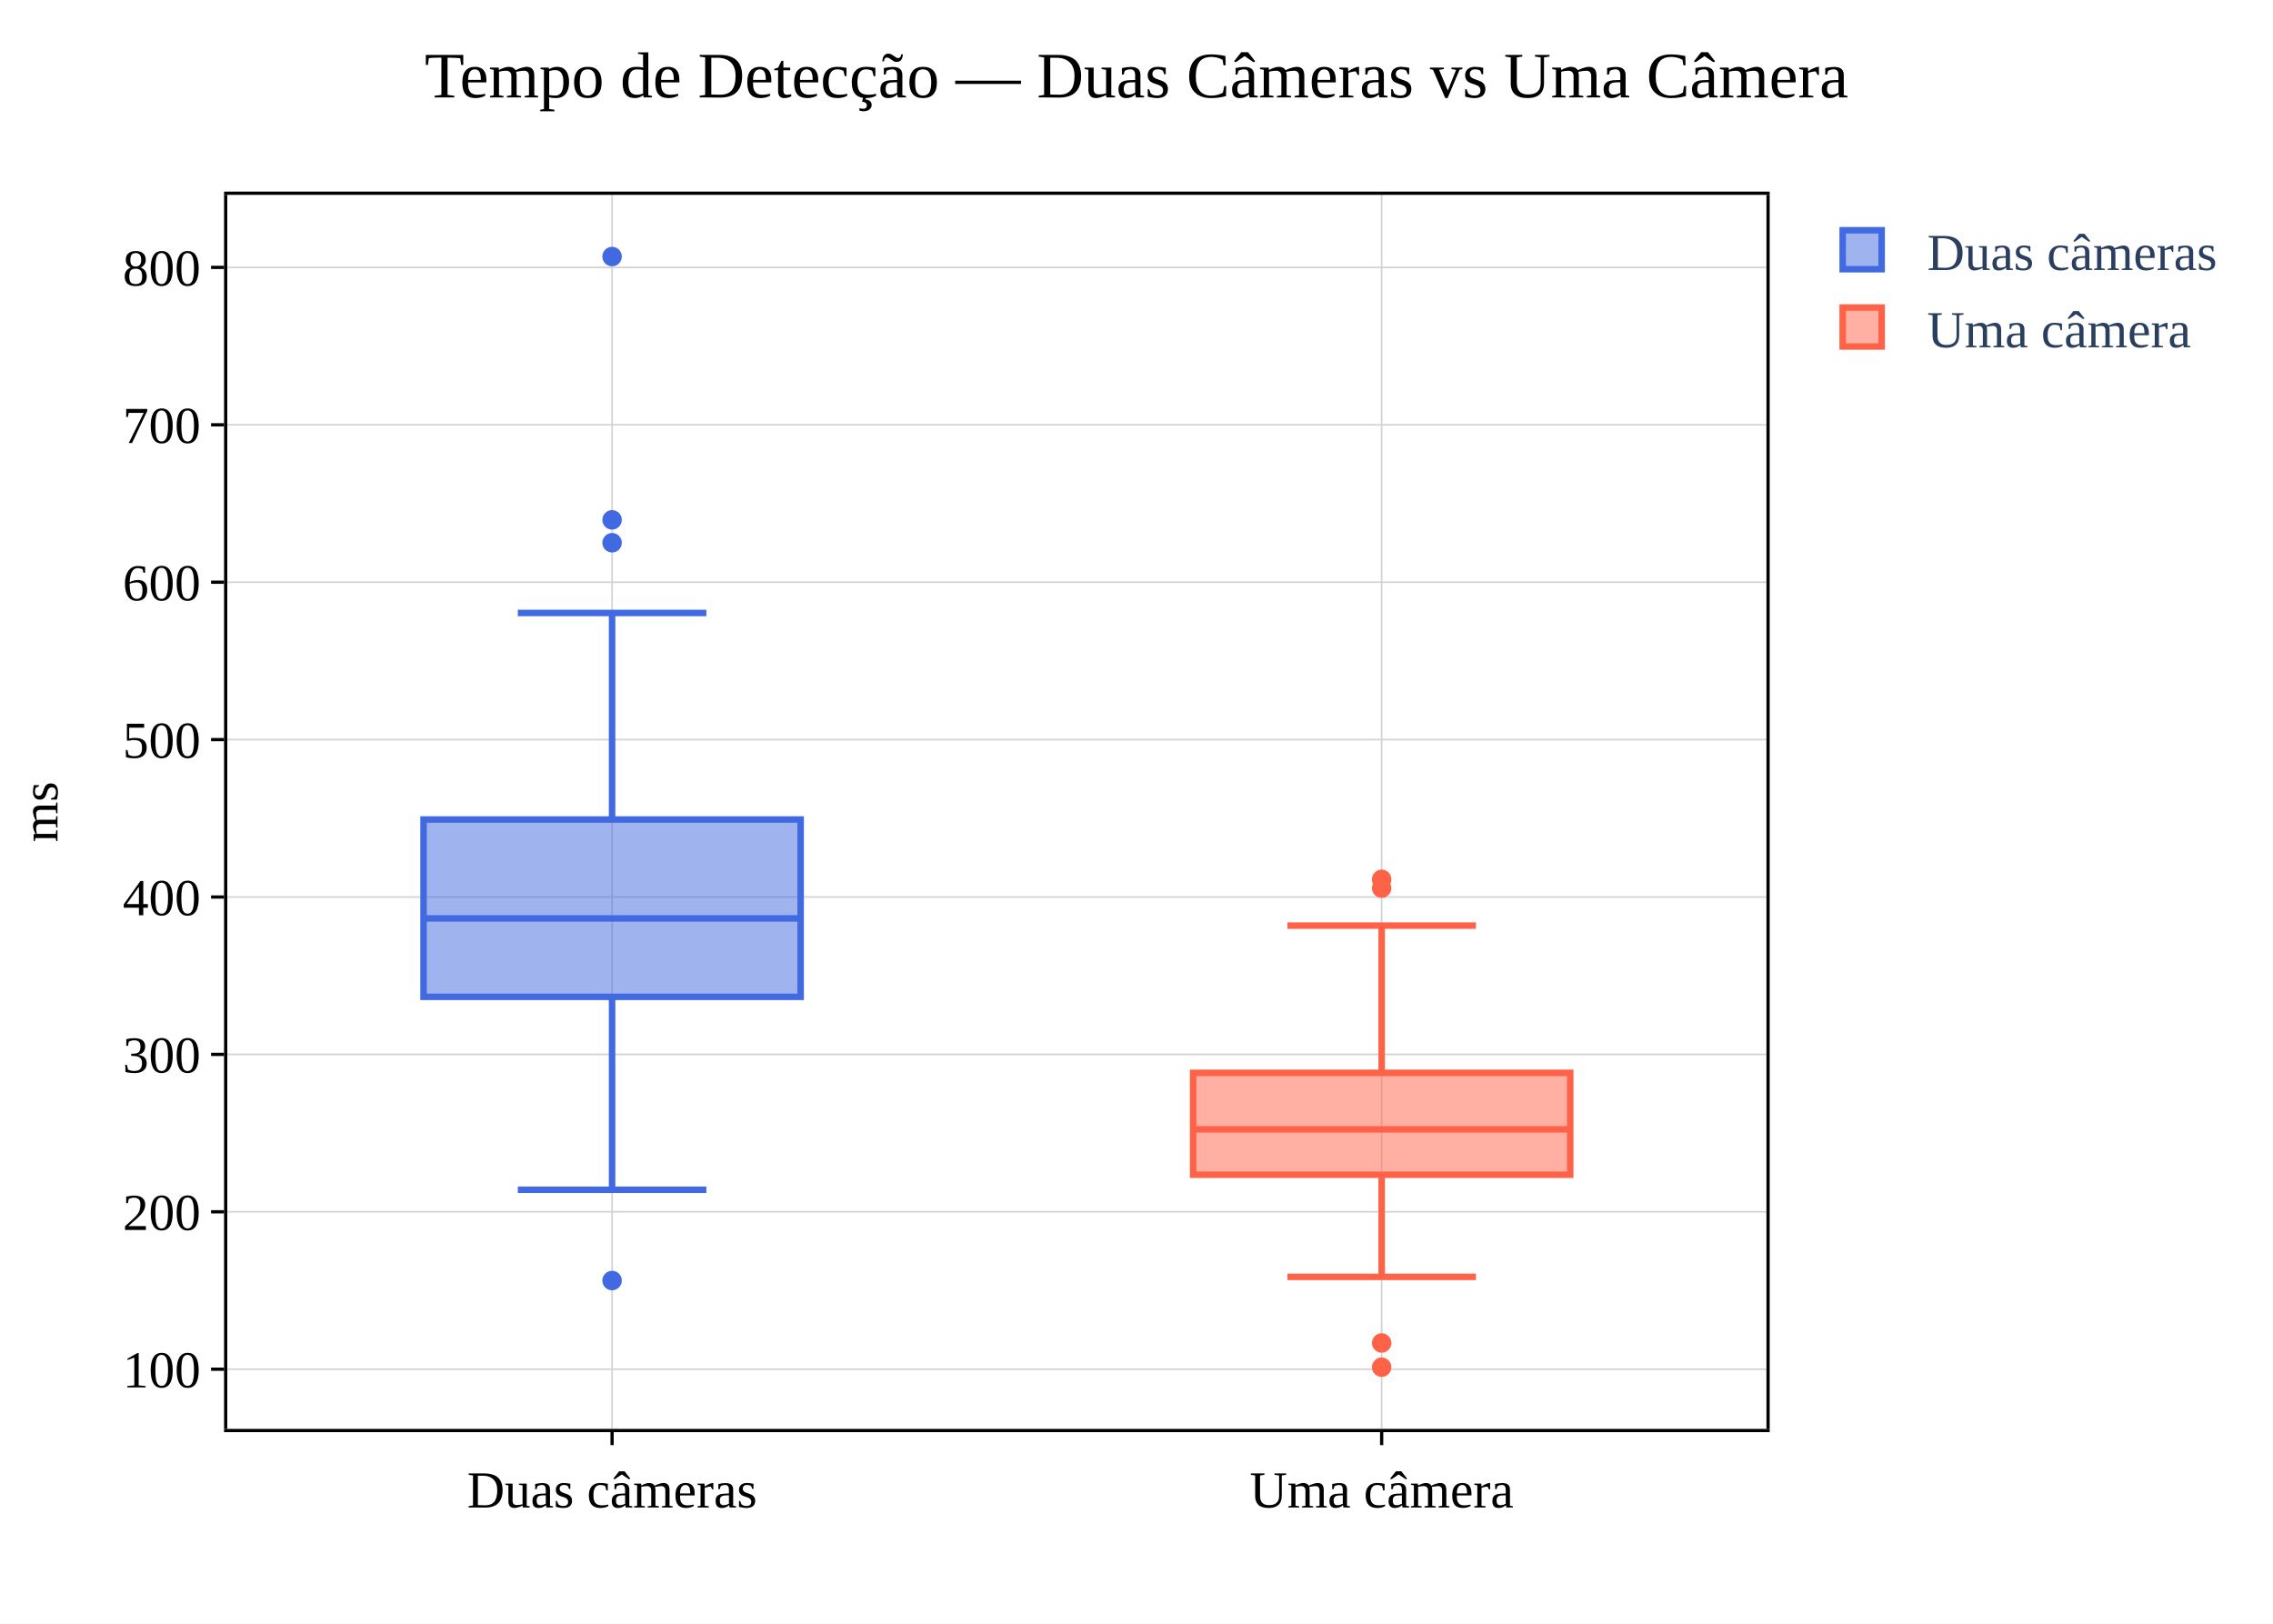
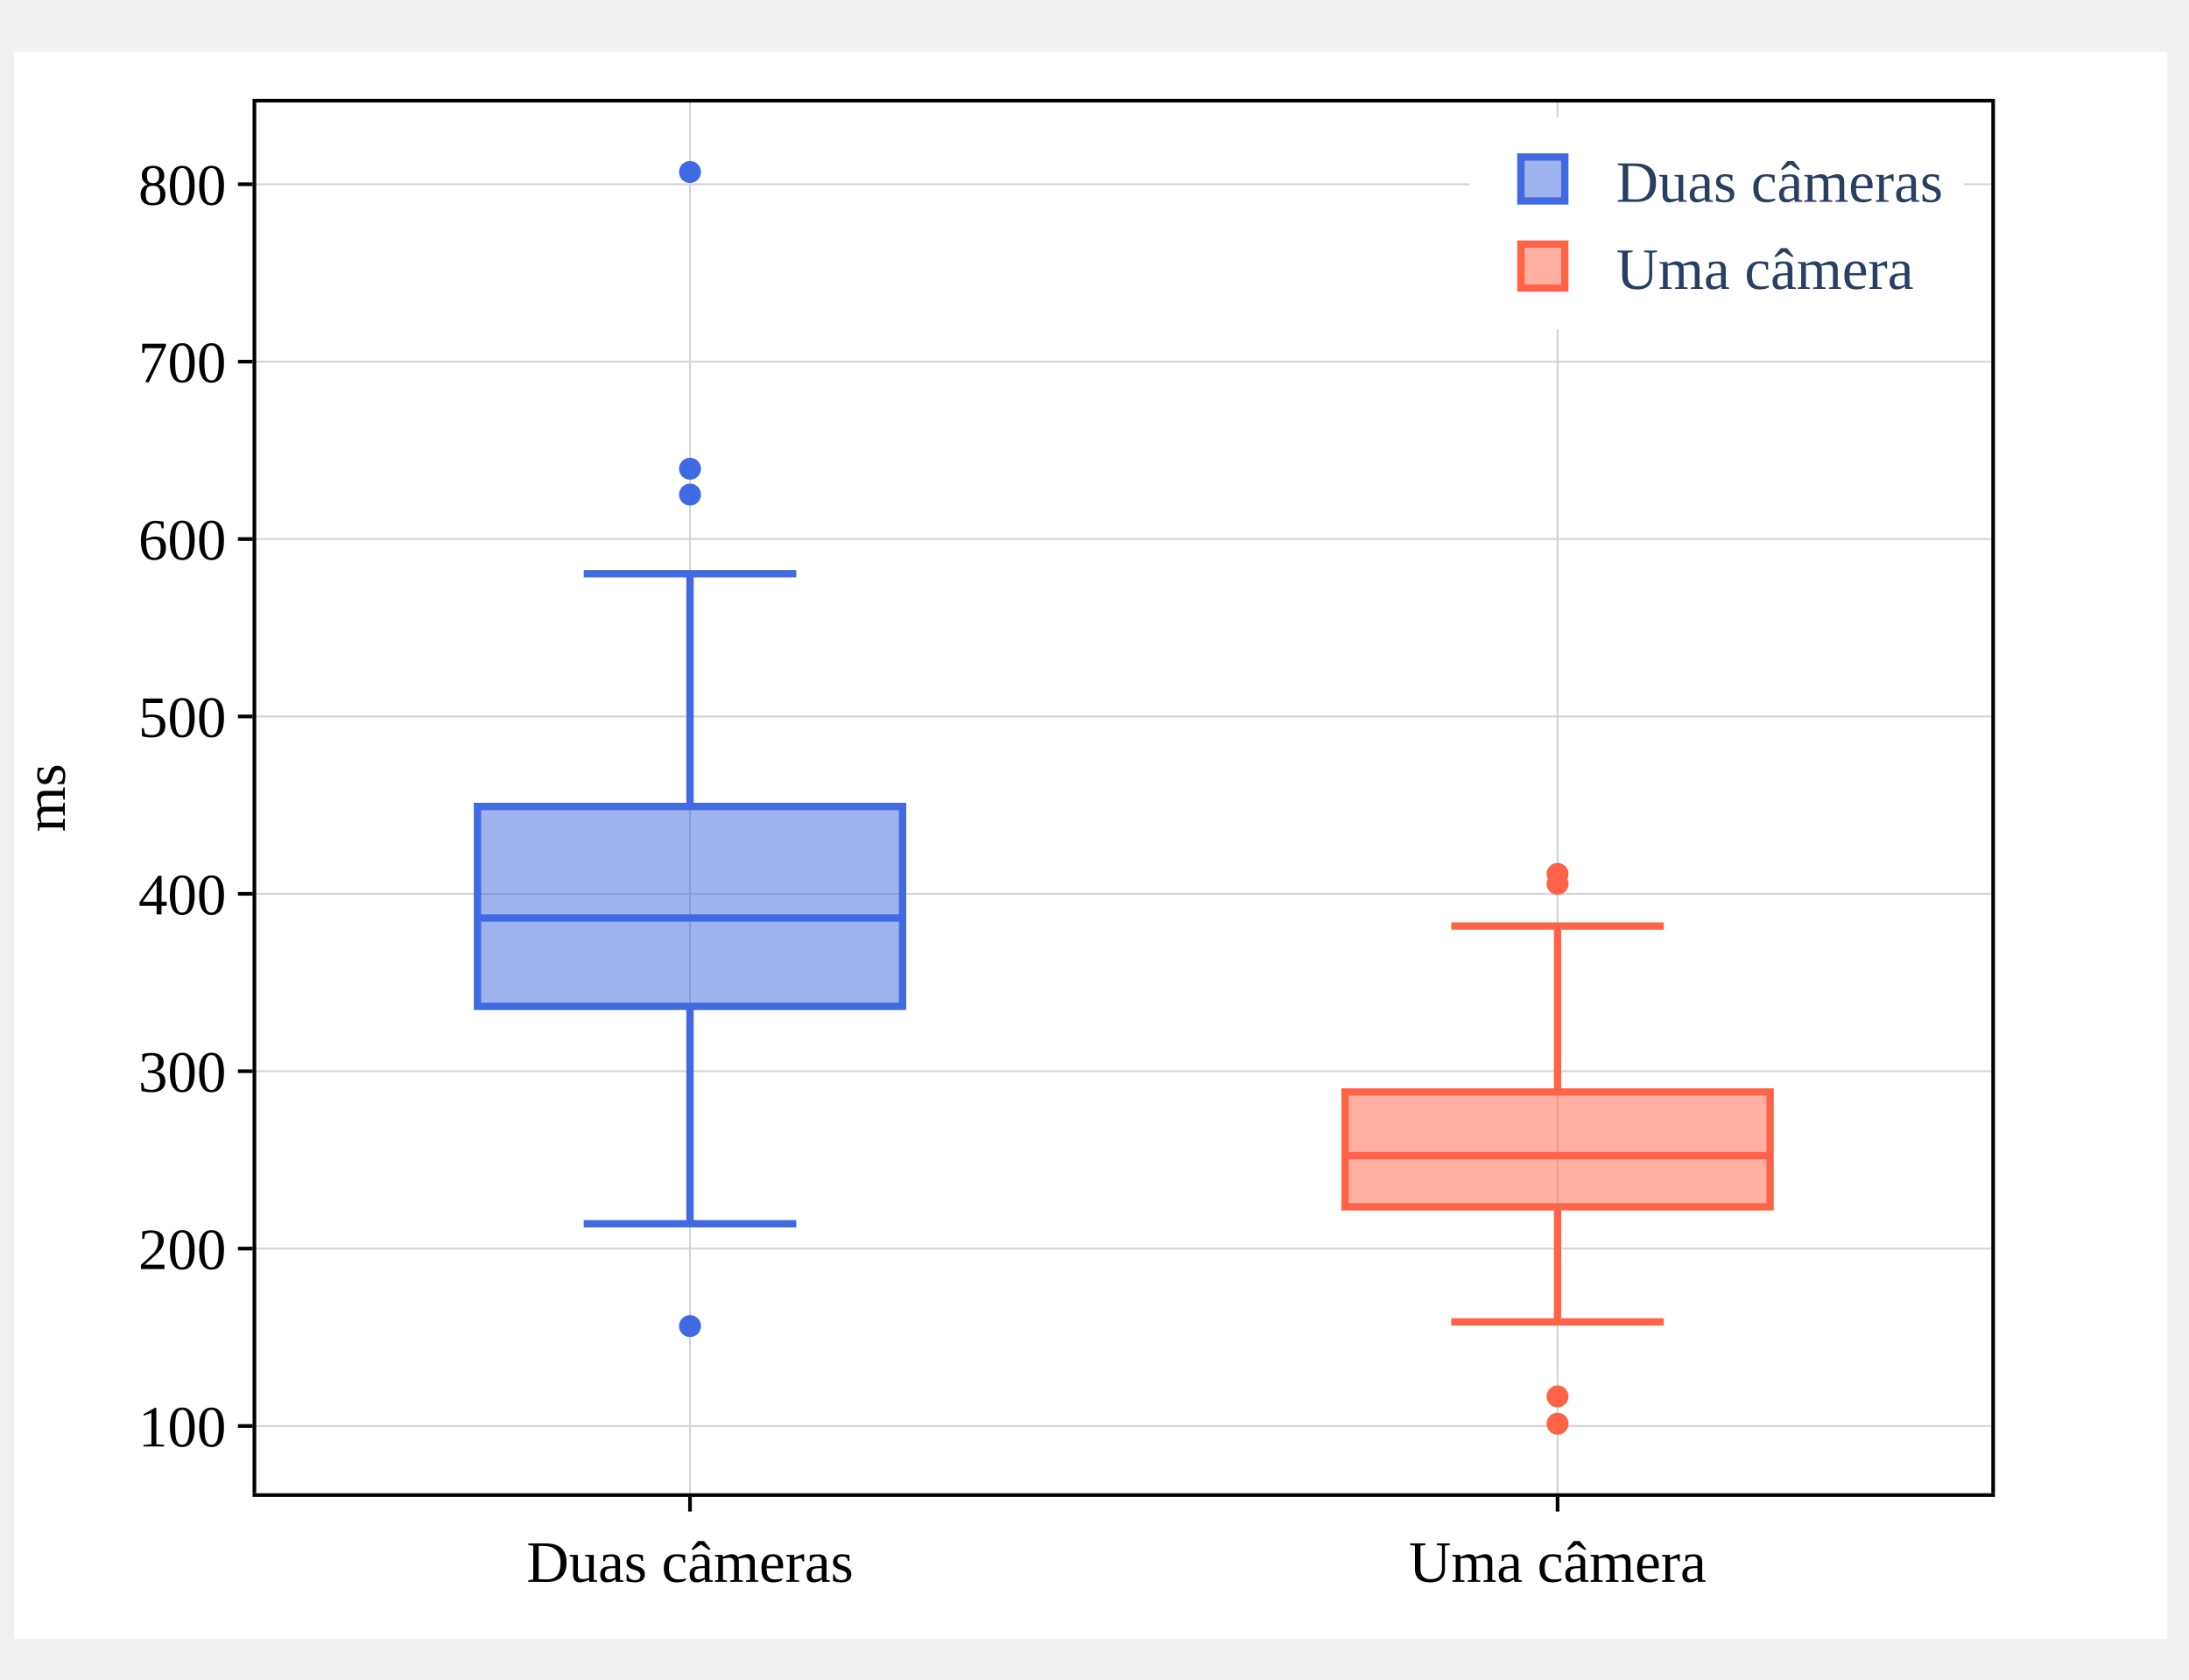
- <svg xmlns="http://www.w3.org/2000/svg" class="main-svg" width="700" height="500" style="" viewBox="0 0 700 500">
-   <rect x="0" y="0" width="700" height="500" style="fill: rgb(255, 255, 255); fill-opacity: 1;" />
-   <defs id="defs-20d565">
-     <g class="clips">
-       <clipPath id="clip20d565xyplot" class="plotclip">
-         <rect width="474" height="380" />
+ <svg xmlns="http://www.w3.org/2000/svg" class="main-svg" width="598" height="459" viewBox="0 0 598 459" version="1.1" id="svg291">
+   <rect x="3.849" y="14.11" width="588.252" height="433.717" style="fill:#ffffff;fill-opacity:1;stroke-width:0.854" id="rect2" />
+   <defs id="defs-6479ac">
+     <g class="clips" id="g16">
+       <clipPath id="clip6479acxyplot" class="plotclip">
+         <rect width="474" height="380" id="rect4" x="0" y="0" />
      </clipPath>
-       <clipPath class="axesclip" id="clip20d565x">
-         <rect x="70" y="0" width="474" height="500" />
+       <clipPath class="axesclip" id="clip6479acx">
+         <rect x="70" y="0" width="474" height="500" id="rect7" />
      </clipPath>
-       <clipPath class="axesclip" id="clip20d565y">
-         <rect x="0" y="60" width="700" height="380" />
+       <clipPath class="axesclip" id="clip6479acy">
+         <rect x="0" y="60" width="700" height="380" id="rect10" />
      </clipPath>
-       <clipPath class="axesclip" id="clip20d565xy">
-         <rect x="70" y="60" width="474" height="380" />
+       <clipPath class="axesclip" id="clip6479acxy">
+         <rect x="70" y="60" width="474" height="380" id="rect13" />
      </clipPath>
    </g>
-     <g class="gradients" />
-     <g class="patterns" />
+     <g class="gradients" id="g18" />
+     <g class="patterns" id="g20" />
  </defs>
-   <g class="bglayer" />
-   <g class="layer-below">
-     <g class="imagelayer" />
-     <g class="shapelayer" />
+   <g class="bglayer" id="g23" />
+   <g class="layer-below" id="g29">
+     <g class="imagelayer" id="g25" />
+     <g class="shapelayer" id="g27" />
  </g>
-   <g class="cartesianlayer">
-     <g class="subplot xy">
-       <g class="layer-subplot">
-         <g class="shapelayer" />
-         <g class="imagelayer" />
+   <g class="cartesianlayer" id="g199" transform="translate(0,-32)">
+     <g class="subplot xy" id="g197">
+       <g class="layer-subplot" id="g35">
+         <g class="shapelayer" id="g31" />
+         <g class="imagelayer" id="g33" />
      </g>
-       <g class="minor-gridlayer">
-         <g class="x" />
-         <g class="y" />
+       <g class="minor-gridlayer" id="g41">
+         <g class="x" id="g37" />
+         <g class="y" id="g39" />
      </g>
-       <g class="gridlayer">
-         <g class="x">
-           <path class="xgrid crisp" transform="translate(188.5,0)" d="M0,60v380" style="stroke: rgb(211, 211, 211); stroke-opacity: 1; stroke-width: 0.5px;" />
-           <path class="xgrid crisp" transform="translate(425.5,0)" d="M0,60v380" style="stroke: rgb(211, 211, 211); stroke-opacity: 1; stroke-width: 0.5px;" />
+       <g class="gridlayer" id="g67">
+         <g class="x" id="g47">
+           <path class="xgrid crisp" transform="translate(188.5)" d="M 0,60 V 440" style="stroke:#d3d3d3;stroke-width:0.5px;stroke-opacity:1" id="path43" />
+           <path class="xgrid crisp" transform="translate(425.5)" d="M 0,60 V 440" style="stroke:#d3d3d3;stroke-width:0.5px;stroke-opacity:1" id="path45" />
        </g>
-         <g class="y">
-           <path class="ygrid crisp" transform="translate(0,421.62)" d="M70,0h474" style="stroke: rgb(211, 211, 211); stroke-opacity: 1; stroke-width: 0.5px;" />
-           <path class="ygrid crisp" transform="translate(0,373.15)" d="M70,0h474" style="stroke: rgb(211, 211, 211); stroke-opacity: 1; stroke-width: 0.5px;" />
-           <path class="ygrid crisp" transform="translate(0,324.68)" d="M70,0h474" style="stroke: rgb(211, 211, 211); stroke-opacity: 1; stroke-width: 0.5px;" />
-           <path class="ygrid crisp" transform="translate(0,276.22)" d="M70,0h474" style="stroke: rgb(211, 211, 211); stroke-opacity: 1; stroke-width: 0.5px;" />
-           <path class="ygrid crisp" transform="translate(0,227.75)" d="M70,0h474" style="stroke: rgb(211, 211, 211); stroke-opacity: 1; stroke-width: 0.5px;" />
-           <path class="ygrid crisp" transform="translate(0,179.28)" d="M70,0h474" style="stroke: rgb(211, 211, 211); stroke-opacity: 1; stroke-width: 0.5px;" />
-           <path class="ygrid crisp" transform="translate(0,130.81)" d="M70,0h474" style="stroke: rgb(211, 211, 211); stroke-opacity: 1; stroke-width: 0.5px;" />
-           <path class="ygrid crisp" transform="translate(0,82.34)" d="M70,0h474" style="stroke: rgb(211, 211, 211); stroke-opacity: 1; stroke-width: 0.5px;" />
+         <g class="y" id="g65">
+           <path class="ygrid crisp" transform="translate(0,421.62)" d="M 70,0 H 544" style="stroke:#d3d3d3;stroke-width:0.5px;stroke-opacity:1" id="path49" />
+           <path class="ygrid crisp" transform="translate(0,373.15)" d="M 70,0 H 544" style="stroke:#d3d3d3;stroke-width:0.5px;stroke-opacity:1" id="path51" />
+           <path class="ygrid crisp" transform="translate(0,324.68)" d="M 70,0 H 544" style="stroke:#d3d3d3;stroke-width:0.5px;stroke-opacity:1" id="path53" />
+           <path class="ygrid crisp" transform="translate(0,276.22)" d="M 70,0 H 544" style="stroke:#d3d3d3;stroke-width:0.5px;stroke-opacity:1" id="path55" />
+           <path class="ygrid crisp" transform="translate(0,227.75)" d="M 70,0 H 544" style="stroke:#d3d3d3;stroke-width:0.5px;stroke-opacity:1" id="path57" />
+           <path class="ygrid crisp" transform="translate(0,179.28)" d="M 70,0 H 544" style="stroke:#d3d3d3;stroke-width:0.5px;stroke-opacity:1" id="path59" />
+           <path class="ygrid crisp" transform="translate(0,130.81)" d="M 70,0 H 544" style="stroke:#d3d3d3;stroke-width:0.5px;stroke-opacity:1" id="path61" />
+           <path class="ygrid crisp" transform="translate(0,82.34)" d="M 70,0 H 544" style="stroke:#d3d3d3;stroke-width:0.5px;stroke-opacity:1" id="path63" />
        </g>
      </g>
-       <g class="zerolinelayer" />
-       <g class="layer-between">
-         <g class="shapelayer" />
-         <g class="imagelayer" />
+       <g class="zerolinelayer" id="g69" />
+       <g class="layer-between" id="g75">
+         <g class="shapelayer" id="g71" />
+         <g class="imagelayer" id="g73" />
      </g>
-       <path class="xlines-below" />
-       <path class="ylines-below" />
-       <g class="overlines-below" />
-       <g class="xaxislayer-below" />
-       <g class="yaxislayer-below" />
-       <g class="overaxes-below" />
-       <g class="overplot">
-         <g class="xy" transform="translate(70,60)" clip-path="url(#clip20d565xyplot)">
-           <g class="boxlayer mlayer">
-             <g class="trace boxes" style="opacity: 1;">
-               <path class="box" d="M60.44,222.81H176.57M60.44,246.96H176.57V192.35H60.44ZM118.5,246.96V306.37M118.5,192.35V128.75M89.47,306.37H147.53M89.47,128.75H147.53" style="vector-effect: none; stroke-width: 2px; stroke: rgb(65, 105, 225); stroke-opacity: 1; fill: rgb(65, 105, 225); fill-opacity: 0.5;" />
-               <g class="points">
-                 <path class="point" transform="translate(118.5,334.32)" d="M3,0A3,3 0 1,1 0,-3A3,3 0 0,1 3,0Z" style="opacity: 1; stroke-width: 0px; fill: rgb(65, 105, 225); fill-opacity: 1;" />
-                 <path class="point" transform="translate(118.5,107.13)" d="M3,0A3,3 0 1,1 0,-3A3,3 0 0,1 3,0Z" style="opacity: 1; stroke-width: 0px; fill: rgb(65, 105, 225); fill-opacity: 1;" />
-                 <path class="point" transform="translate(118.5,100.08)" d="M3,0A3,3 0 1,1 0,-3A3,3 0 0,1 3,0Z" style="opacity: 1; stroke-width: 0px; fill: rgb(65, 105, 225); fill-opacity: 1;" />
-                 <path class="point" transform="translate(118.5,19)" d="M3,0A3,3 0 1,1 0,-3A3,3 0 0,1 3,0Z" style="opacity: 1; stroke-width: 0px; fill: rgb(65, 105, 225); fill-opacity: 1;" />
+       <path class="xlines-below" id="path77" d="" />
+       <path class="ylines-below" id="path79" d="" />
+       <g class="overlines-below" id="g81" />
+       <g class="xaxislayer-below" id="g83" />
+       <g class="yaxislayer-below" id="g85" />
+       <g class="overaxes-below" id="g87" />
+       <g class="overplot" id="g121">
+         <g class="xy" transform="translate(70,60)" clip-path="url(#clip6479acxyplot)" id="g119">
+           <g class="boxlayer mlayer" id="g117">
+             <g class="trace boxes" style="opacity:1" id="g101">
+               <path class="box" d="M 60.44,222.81 H 176.57 M 60.44,246.96 H 176.57 V 192.35 H 60.44 Z m 58.06,0 v 59.41 m 0,-114.02 v -63.6 M 89.47,306.37 h 58.06 M 89.47,128.75 h 58.06" style="vector-effect:none;fill:#4169e1;fill-opacity:0.5;stroke:#4169e1;stroke-width:2px;stroke-opacity:1" id="path89" />
+               <g class="points" id="g99">
+                 <path class="point" transform="translate(118.5,334.32)" d="M 3,0 A 3,3 0 1 1 0,-3 3,3 0 0 1 3,0 Z" style="opacity:1;fill:#4169e1;fill-opacity:1;stroke-width:0px" id="path91" />
+                 <path class="point" transform="translate(118.5,107.13)" d="M 3,0 A 3,3 0 1 1 0,-3 3,3 0 0 1 3,0 Z" style="opacity:1;fill:#4169e1;fill-opacity:1;stroke-width:0px" id="path93" />
+                 <path class="point" transform="translate(118.5,100.08)" d="M 3,0 A 3,3 0 1 1 0,-3 3,3 0 0 1 3,0 Z" style="opacity:1;fill:#4169e1;fill-opacity:1;stroke-width:0px" id="path95" />
+                 <path class="point" transform="translate(118.5,19)" d="M 3,0 A 3,3 0 1 1 0,-3 3,3 0 0 1 3,0 Z" style="opacity:1;fill:#4169e1;fill-opacity:1;stroke-width:0px" id="path97" />
              </g>
            </g>
-             <g class="trace boxes" style="opacity: 1;">
-               <path class="box" d="M297.44,287.76H413.57M297.44,301.74H413.57V270.36H297.44ZM355.5,301.74V333.19M355.5,270.36V225.02M326.47,333.19H384.53M326.47,225.02H384.53" style="vector-effect: none; stroke-width: 2px; stroke: rgb(255, 99, 71); stroke-opacity: 1; fill: rgb(255, 99, 71); fill-opacity: 0.5;" />
-               <g class="points">
-                 <path class="point" transform="translate(355.5,361)" d="M3,0A3,3 0 1,1 0,-3A3,3 0 0,1 3,0Z" style="opacity: 1; stroke-width: 0px; fill: rgb(255, 99, 71); fill-opacity: 1;" />
-                 <path class="point" transform="translate(355.5,353.54)" d="M3,0A3,3 0 1,1 0,-3A3,3 0 0,1 3,0Z" style="opacity: 1; stroke-width: 0px; fill: rgb(255, 99, 71); fill-opacity: 1;" />
-                 <path class="point" transform="translate(355.5,213.49)" d="M3,0A3,3 0 1,1 0,-3A3,3 0 0,1 3,0Z" style="opacity: 1; stroke-width: 0px; fill: rgb(255, 99, 71); fill-opacity: 1;" />
-                 <path class="point" transform="translate(355.5,210.78)" d="M3,0A3,3 0 1,1 0,-3A3,3 0 0,1 3,0Z" style="opacity: 1; stroke-width: 0px; fill: rgb(255, 99, 71); fill-opacity: 1;" />
+             <g class="trace boxes" style="opacity:1" id="g115">
+               <path class="box" d="M 297.44,287.76 H 413.57 M 297.44,301.74 H 413.57 V 270.36 H 297.44 Z m 58.06,0 v 31.45 m 0,-62.83 v -45.34 m -29.03,108.17 h 58.06 M 326.47,225.02 h 58.06" style="vector-effect:none;fill:#ff6347;fill-opacity:0.5;stroke:#ff6347;stroke-width:2px;stroke-opacity:1" id="path103" />
+               <g class="points" id="g113">
+                 <path class="point" transform="translate(355.5,361)" d="M 3,0 A 3,3 0 1 1 0,-3 3,3 0 0 1 3,0 Z" style="opacity:1;fill:#ff6347;fill-opacity:1;stroke-width:0px" id="path105" />
+                 <path class="point" transform="translate(355.5,353.54)" d="M 3,0 A 3,3 0 1 1 0,-3 3,3 0 0 1 3,0 Z" style="opacity:1;fill:#ff6347;fill-opacity:1;stroke-width:0px" id="path107" />
+                 <path class="point" transform="translate(355.5,213.49)" d="M 3,0 A 3,3 0 1 1 0,-3 3,3 0 0 1 3,0 Z" style="opacity:1;fill:#ff6347;fill-opacity:1;stroke-width:0px" id="path109" />
+                 <path class="point" transform="translate(355.5,210.78)" d="M 3,0 A 3,3 0 1 1 0,-3 3,3 0 0 1 3,0 Z" style="opacity:1;fill:#ff6347;fill-opacity:1;stroke-width:0px" id="path111" />
              </g>
            </g>
          </g>
        </g>
      </g>
-       <g class="zerolinelayer-above" />
-       <path class="xlines-above crisp" d="M69,440.5H545M69,59.5H545" style="fill: none; stroke-width: 1px; stroke: rgb(0, 0, 0); stroke-opacity: 1;" />
-       <path class="ylines-above crisp" d="M69.5,60V440M544.5,60V440" style="fill: none; stroke-width: 1px; stroke: rgb(0, 0, 0); stroke-opacity: 1;" />
-       <g class="overlines-above" />
-       <g class="xaxislayer-above">
-         <path class="xtick ticks crisp" d="M0,441v4" transform="translate(188.5,0)" style="stroke: rgb(0, 0, 0); stroke-opacity: 1; stroke-width: 1px;" />
-         <path class="xtick ticks crisp" d="M0,441v4" transform="translate(425.5,0)" style="stroke: rgb(0, 0, 0); stroke-opacity: 1; stroke-width: 1px;" />
-         <g class="xtick">
-           <text text-anchor="middle" x="0" y="464.2" transform="translate(188.5,0)" style="font-family: 'Times New Roman'; font-size: 16px; fill: rgb(0, 0, 0); fill-opacity: 1; white-space: pre;">Duas câmeras</text>
+       <g class="zerolinelayer-above" id="g123" />
+       <path class="xlines-above crisp" d="M 69,440.5 H 545 M 69,59.5 h 476" style="fill:none;stroke:#000000;stroke-width:1px;stroke-opacity:1" id="path125" />
+       <path class="ylines-above crisp" d="M 69.5,60 V 440 M 544.5,60 V 440" style="fill:none;stroke:#000000;stroke-width:1px;stroke-opacity:1" id="path127" />
+       <g class="overlines-above" id="g129" />
+       <g class="xaxislayer-above" id="g143">
+         <path class="xtick ticks crisp" d="m 0,441 v 4" transform="translate(188.5)" style="stroke:#000000;stroke-width:1px;stroke-opacity:1" id="path131" />
+         <path class="xtick ticks crisp" d="m 0,441 v 4" transform="translate(425.5)" style="stroke:#000000;stroke-width:1px;stroke-opacity:1" id="path133" />
+         <g class="xtick" id="g137">
+           <text text-anchor="middle" x="0" y="464.2" transform="translate(188.5)" style="font-size:16px;font-family:'Times New Roman';white-space:pre;fill:#000000;fill-opacity:1" id="text135">Duas câmeras</text>
        </g>
-         <g class="xtick">
-           <text text-anchor="middle" x="0" y="464.2" transform="translate(425.5,0)" style="font-family: 'Times New Roman'; font-size: 16px; fill: rgb(0, 0, 0); fill-opacity: 1; white-space: pre;">Uma câmera</text>
+         <g class="xtick" id="g141">
+           <text text-anchor="middle" x="0" y="464.2" transform="translate(425.5)" style="font-size:16px;font-family:'Times New Roman';white-space:pre;fill:#000000;fill-opacity:1" id="text139">Uma câmera</text>
        </g>
      </g>
-       <g class="yaxislayer-above">
-         <path class="ytick ticks crisp" d="M69,0h-4" transform="translate(0,421.62)" style="stroke: rgb(0, 0, 0); stroke-opacity: 1; stroke-width: 1px;" />
-         <path class="ytick ticks crisp" d="M69,0h-4" transform="translate(0,373.15)" style="stroke: rgb(0, 0, 0); stroke-opacity: 1; stroke-width: 1px;" />
-         <path class="ytick ticks crisp" d="M69,0h-4" transform="translate(0,324.68)" style="stroke: rgb(0, 0, 0); stroke-opacity: 1; stroke-width: 1px;" />
-         <path class="ytick ticks crisp" d="M69,0h-4" transform="translate(0,276.22)" style="stroke: rgb(0, 0, 0); stroke-opacity: 1; stroke-width: 1px;" />
-         <path class="ytick ticks crisp" d="M69,0h-4" transform="translate(0,227.75)" style="stroke: rgb(0, 0, 0); stroke-opacity: 1; stroke-width: 1px;" />
-         <path class="ytick ticks crisp" d="M69,0h-4" transform="translate(0,179.28)" style="stroke: rgb(0, 0, 0); stroke-opacity: 1; stroke-width: 1px;" />
-         <path class="ytick ticks crisp" d="M69,0h-4" transform="translate(0,130.81)" style="stroke: rgb(0, 0, 0); stroke-opacity: 1; stroke-width: 1px;" />
-         <path class="ytick ticks crisp" d="M69,0h-4" transform="translate(0,82.34)" style="stroke: rgb(0, 0, 0); stroke-opacity: 1; stroke-width: 1px;" />
-         <g class="ytick">
-           <text text-anchor="end" x="61.8" y="5.6" transform="translate(0,421.62)" style="font-family: 'Times New Roman'; font-size: 16px; fill: rgb(0, 0, 0); fill-opacity: 1; white-space: pre;">100</text>
+       <g class="yaxislayer-above" id="g193">
+         <path class="ytick ticks crisp" d="M 69,0 H 65" transform="translate(0,421.62)" style="stroke:#000000;stroke-width:1px;stroke-opacity:1" id="path145" />
+         <path class="ytick ticks crisp" d="M 69,0 H 65" transform="translate(0,373.15)" style="stroke:#000000;stroke-width:1px;stroke-opacity:1" id="path147" />
+         <path class="ytick ticks crisp" d="M 69,0 H 65" transform="translate(0,324.68)" style="stroke:#000000;stroke-width:1px;stroke-opacity:1" id="path149" />
+         <path class="ytick ticks crisp" d="M 69,0 H 65" transform="translate(0,276.22)" style="stroke:#000000;stroke-width:1px;stroke-opacity:1" id="path151" />
+         <path class="ytick ticks crisp" d="M 69,0 H 65" transform="translate(0,227.75)" style="stroke:#000000;stroke-width:1px;stroke-opacity:1" id="path153" />
+         <path class="ytick ticks crisp" d="M 69,0 H 65" transform="translate(0,179.28)" style="stroke:#000000;stroke-width:1px;stroke-opacity:1" id="path155" />
+         <path class="ytick ticks crisp" d="M 69,0 H 65" transform="translate(0,130.81)" style="stroke:#000000;stroke-width:1px;stroke-opacity:1" id="path157" />
+         <path class="ytick ticks crisp" d="M 69,0 H 65" transform="translate(0,82.34)" style="stroke:#000000;stroke-width:1px;stroke-opacity:1" id="path159" />
+         <g class="ytick" id="g163">
+           <text text-anchor="end" x="61.8" y="5.6" transform="translate(0,421.62)" style="font-size:16px;font-family:'Times New Roman';white-space:pre;fill:#000000;fill-opacity:1" id="text161">100</text>
        </g>
-         <g class="ytick">
-           <text text-anchor="end" x="61.8" y="5.6" style="font-family: 'Times New Roman'; font-size: 16px; fill: rgb(0, 0, 0); fill-opacity: 1; white-space: pre;" transform="translate(0,373.15)">200</text>
+         <g class="ytick" id="g167">
+           <text text-anchor="end" x="61.8" y="5.6" style="font-size:16px;font-family:'Times New Roman';white-space:pre;fill:#000000;fill-opacity:1" transform="translate(0,373.15)" id="text165">200</text>
        </g>
-         <g class="ytick">
-           <text text-anchor="end" x="61.8" y="5.6" style="font-family: 'Times New Roman'; font-size: 16px; fill: rgb(0, 0, 0); fill-opacity: 1; white-space: pre;" transform="translate(0,324.68)">300</text>
+         <g class="ytick" id="g171">
+           <text text-anchor="end" x="61.8" y="5.6" style="font-size:16px;font-family:'Times New Roman';white-space:pre;fill:#000000;fill-opacity:1" transform="translate(0,324.68)" id="text169">300</text>
        </g>
-         <g class="ytick">
-           <text text-anchor="end" x="61.8" y="5.6" style="font-family: 'Times New Roman'; font-size: 16px; fill: rgb(0, 0, 0); fill-opacity: 1; white-space: pre;" transform="translate(0,276.22)">400</text>
+         <g class="ytick" id="g175">
+           <text text-anchor="end" x="61.8" y="5.6" style="font-size:16px;font-family:'Times New Roman';white-space:pre;fill:#000000;fill-opacity:1" transform="translate(0,276.22)" id="text173">400</text>
        </g>
-         <g class="ytick">
-           <text text-anchor="end" x="61.8" y="5.6" style="font-family: 'Times New Roman'; font-size: 16px; fill: rgb(0, 0, 0); fill-opacity: 1; white-space: pre;" transform="translate(0,227.75)">500</text>
+         <g class="ytick" id="g179">
+           <text text-anchor="end" x="61.8" y="5.6" style="font-size:16px;font-family:'Times New Roman';white-space:pre;fill:#000000;fill-opacity:1" transform="translate(0,227.75)" id="text177">500</text>
        </g>
-         <g class="ytick">
-           <text text-anchor="end" x="61.8" y="5.6" style="font-family: 'Times New Roman'; font-size: 16px; fill: rgb(0, 0, 0); fill-opacity: 1; white-space: pre;" transform="translate(0,179.28)">600</text>
+         <g class="ytick" id="g183">
+           <text text-anchor="end" x="61.8" y="5.6" style="font-size:16px;font-family:'Times New Roman';white-space:pre;fill:#000000;fill-opacity:1" transform="translate(0,179.28)" id="text181">600</text>
        </g>
-         <g class="ytick">
-           <text text-anchor="end" x="61.8" y="5.6" style="font-family: 'Times New Roman'; font-size: 16px; fill: rgb(0, 0, 0); fill-opacity: 1; white-space: pre;" transform="translate(0,130.81)">700</text>
+         <g class="ytick" id="g187">
+           <text text-anchor="end" x="61.8" y="5.6" style="font-size:16px;font-family:'Times New Roman';white-space:pre;fill:#000000;fill-opacity:1" transform="translate(0,130.81)" id="text185">700</text>
        </g>
-         <g class="ytick">
-           <text text-anchor="end" x="61.8" y="5.6" style="font-family: 'Times New Roman'; font-size: 16px; fill: rgb(0, 0, 0); fill-opacity: 1; white-space: pre;" transform="translate(0,82.34)">800</text>
+         <g class="ytick" id="g191">
+           <text text-anchor="end" x="61.8" y="5.6" style="font-size:16px;font-family:'Times New Roman';white-space:pre;fill:#000000;fill-opacity:1" transform="translate(0,82.34)" id="text189">800</text>
        </g>
      </g>
-       <g class="overaxes-above" />
+       <g class="overaxes-above" id="g195" />
    </g>
  </g>
-   <g class="polarlayer" />
-   <g class="smithlayer" />
-   <g class="ternarylayer" />
-   <g class="geolayer" />
-   <g class="funnelarealayer" />
-   <g class="pielayer" />
-   <g class="iciclelayer" />
-   <g class="treemaplayer" />
-   <g class="sunburstlayer" />
-   <g class="glimages" />
-   <defs id="topdefs-20d565">
-     <g class="clips" />
-     <clipPath id="legend20d565">
-       <rect width="135" height="58" x="0" y="0" />
+   <g class="polarlayer" id="g201" />
+   <g class="smithlayer" id="g203" />
+   <g class="ternarylayer" id="g205" />
+   <g class="geolayer" id="g207" />
+   <g class="funnelarealayer" id="g209" />
+   <g class="pielayer" id="g211" />
+   <g class="iciclelayer" id="g213" />
+   <g class="treemaplayer" id="g215" />
+   <g class="sunburstlayer" id="g217" />
+   <g class="glimages" id="g219" />
+   <defs id="topdefs-6479ac">
+     <g class="clips" id="g221" />
+     <clipPath id="legend6479ac">
+       <rect width="135" height="58" x="0" y="0" id="rect223" />
    </clipPath>
  </defs>
-   <g class="layer-above">
-     <g class="imagelayer" />
-     <g class="shapelayer" />
+   <g class="layer-above" id="g231">
+     <g class="imagelayer" id="g227" />
+     <g class="shapelayer" id="g229" />
  </g>
-   <g class="infolayer">
-     <g class="legend" pointer-events="all" transform="translate(553.48,60)">
-       <rect class="bg" shape-rendering="crispEdges" style="stroke: rgb(68, 68, 68); stroke-opacity: 1; fill: rgb(255, 255, 255); fill-opacity: 1; stroke-width: 0px;" width="135" height="58" x="0" y="0" />
-       <g class="scrollbox" transform="" clip-path="url(#legend20d565)">
-         <g class="groups">
-           <g class="traces" transform="translate(0,16.9)" style="opacity: 1;">
-             <text class="legendtext" text-anchor="start" x="40" y="6.24" style="font-family: 'Times New Roman'; font-size: 16px; fill: rgb(42, 63, 95); fill-opacity: 1; white-space: pre;">Duas câmeras</text>
-             <g class="layers" style="opacity: 1;">
-               <g class="legendfill" />
-               <g class="legendlines" />
-               <g class="legendsymbols">
-                 <g class="legendpoints">
-                   <path class="legendbox" d="M6,6H-6V-6H6Z" transform="translate(20,0)" style="stroke-width: 2px; fill: rgb(65, 105, 225); fill-opacity: 0.5; stroke: rgb(65, 105, 225); stroke-opacity: 1;" />
+   <g class="infolayer" id="g289" transform="translate(0,-32)">
+     <g class="legend" pointer-events="all" transform="translate(401.48,64)" id="g277">
+       <rect class="bg" shape-rendering="crispEdges" style="fill:#ffffff;fill-opacity:1;stroke:#444444;stroke-width:0px;stroke-opacity:1" width="135" height="58" x="0" y="0" id="rect233" />
+       <g class="scrollbox" clip-path="url(#legend6479ac)" id="g273">
+         <g class="groups" id="g271">
+           <g class="traces" transform="translate(0,16.9)" style="opacity:1" id="g251">
+             <text class="legendtext" text-anchor="start" x="40" y="6.24" style="font-size:16px;font-family:'Times New Roman';white-space:pre;fill:#2a3f5f;fill-opacity:1" id="text235">Duas câmeras</text>
+             <g class="layers" style="opacity:1" id="g247">
+               <g class="legendfill" id="g237" />
+               <g class="legendlines" id="g239" />
+               <g class="legendsymbols" id="g245">
+                 <g class="legendpoints" id="g243">
+                   <path class="legendbox" d="M 6,6 H -6 V -6 H 6 Z" transform="translate(20)" style="fill:#4169e1;fill-opacity:0.5;stroke:#4169e1;stroke-width:2px;stroke-opacity:1" id="path241" />
                </g>
              </g>
            </g>
-             <rect class="legendtoggle" x="0" y="-11.9" width="129.297" height="23.8" style="fill: rgb(0, 0, 0); fill-opacity: 0;" />
+             <rect class="legendtoggle" x="0" y="-11.9" width="129.297" height="23.8" style="fill:#000000;fill-opacity:0" id="rect249" />
          </g>
-           <g class="traces" transform="translate(0,40.7)" style="opacity: 1;">
-             <text class="legendtext" text-anchor="start" x="40" y="6.24" style="font-family: 'Times New Roman'; font-size: 16px; fill: rgb(42, 63, 95); fill-opacity: 1; white-space: pre;">Uma câmera</text>
-             <g class="layers" style="opacity: 1;">
-               <g class="legendfill" />
-               <g class="legendlines" />
-               <g class="legendsymbols">
-                 <g class="legendpoints">
-                   <path class="legendbox" d="M6,6H-6V-6H6Z" transform="translate(20,0)" style="stroke-width: 2px; fill: rgb(255, 99, 71); fill-opacity: 0.5; stroke: rgb(255, 99, 71); stroke-opacity: 1;" />
+           <g class="traces" transform="translate(0,40.7)" style="opacity:1" id="g269">
+             <text class="legendtext" text-anchor="start" x="40" y="6.24" style="font-size:16px;font-family:'Times New Roman';white-space:pre;fill:#2a3f5f;fill-opacity:1" id="text253">Uma câmera</text>
+             <g class="layers" style="opacity:1" id="g265">
+               <g class="legendfill" id="g255" />
+               <g class="legendlines" id="g257" />
+               <g class="legendsymbols" id="g263">
+                 <g class="legendpoints" id="g261">
+                   <path class="legendbox" d="M 6,6 H -6 V -6 H 6 Z" transform="translate(20)" style="fill:#ff6347;fill-opacity:0.5;stroke:#ff6347;stroke-width:2px;stroke-opacity:1" id="path259" />
                </g>
              </g>
            </g>
-             <rect class="legendtoggle" x="0" y="-11.9" width="129.297" height="23.8" style="fill: rgb(0, 0, 0); fill-opacity: 0;" />
+             <rect class="legendtoggle" x="0" y="-11.9" width="129.297" height="23.8" style="fill:#000000;fill-opacity:0" id="rect267" />
          </g>
        </g>
      </g>
-       <rect class="scrollbar" rx="20" ry="3" width="0" height="0" style="fill: rgb(128, 139, 164); fill-opacity: 1;" x="0" y="0" />
+       <rect class="scrollbar" rx="20" ry="3" width="0" height="0" style="fill:#808ba4;fill-opacity:1" x="0" y="0" id="rect275" />
    </g>
-     <g class="g-gtitle">
-       <text class="gtitle" x="350" y="30" text-anchor="middle" dy="0em" style="opacity: 1; font-family: 'Times New Roman'; font-size: 20px; fill: rgb(0, 0, 0); fill-opacity: 1; white-space: pre;">Tempo de Detecção — Duas Câmeras vs Uma Câmera</text>
-     </g>
-     <g class="g-xtitle" />
-     <g class="g-ytitle">
-       <text class="ytitle" transform="rotate(-90,17.6998,250)" x="17.7" y="250" text-anchor="middle" style="opacity: 1; font-family: 'Times New Roman'; font-size: 16px; fill: rgb(0, 0, 0); fill-opacity: 1; white-space: pre;">ms</text>
+     <g class="g-gtitle" id="g281" />
+     <g class="g-xtitle" id="g283" />
+     <g class="g-ytitle" id="g287">
+       <text class="ytitle" transform="rotate(-90,17.69981,250)" x="17.7" y="250" text-anchor="middle" style="font-size:16px;font-family:'Times New Roman';white-space:pre;opacity:1;fill:#000000;fill-opacity:1" id="text285">ms</text>
    </g>
  </g>
</svg>
